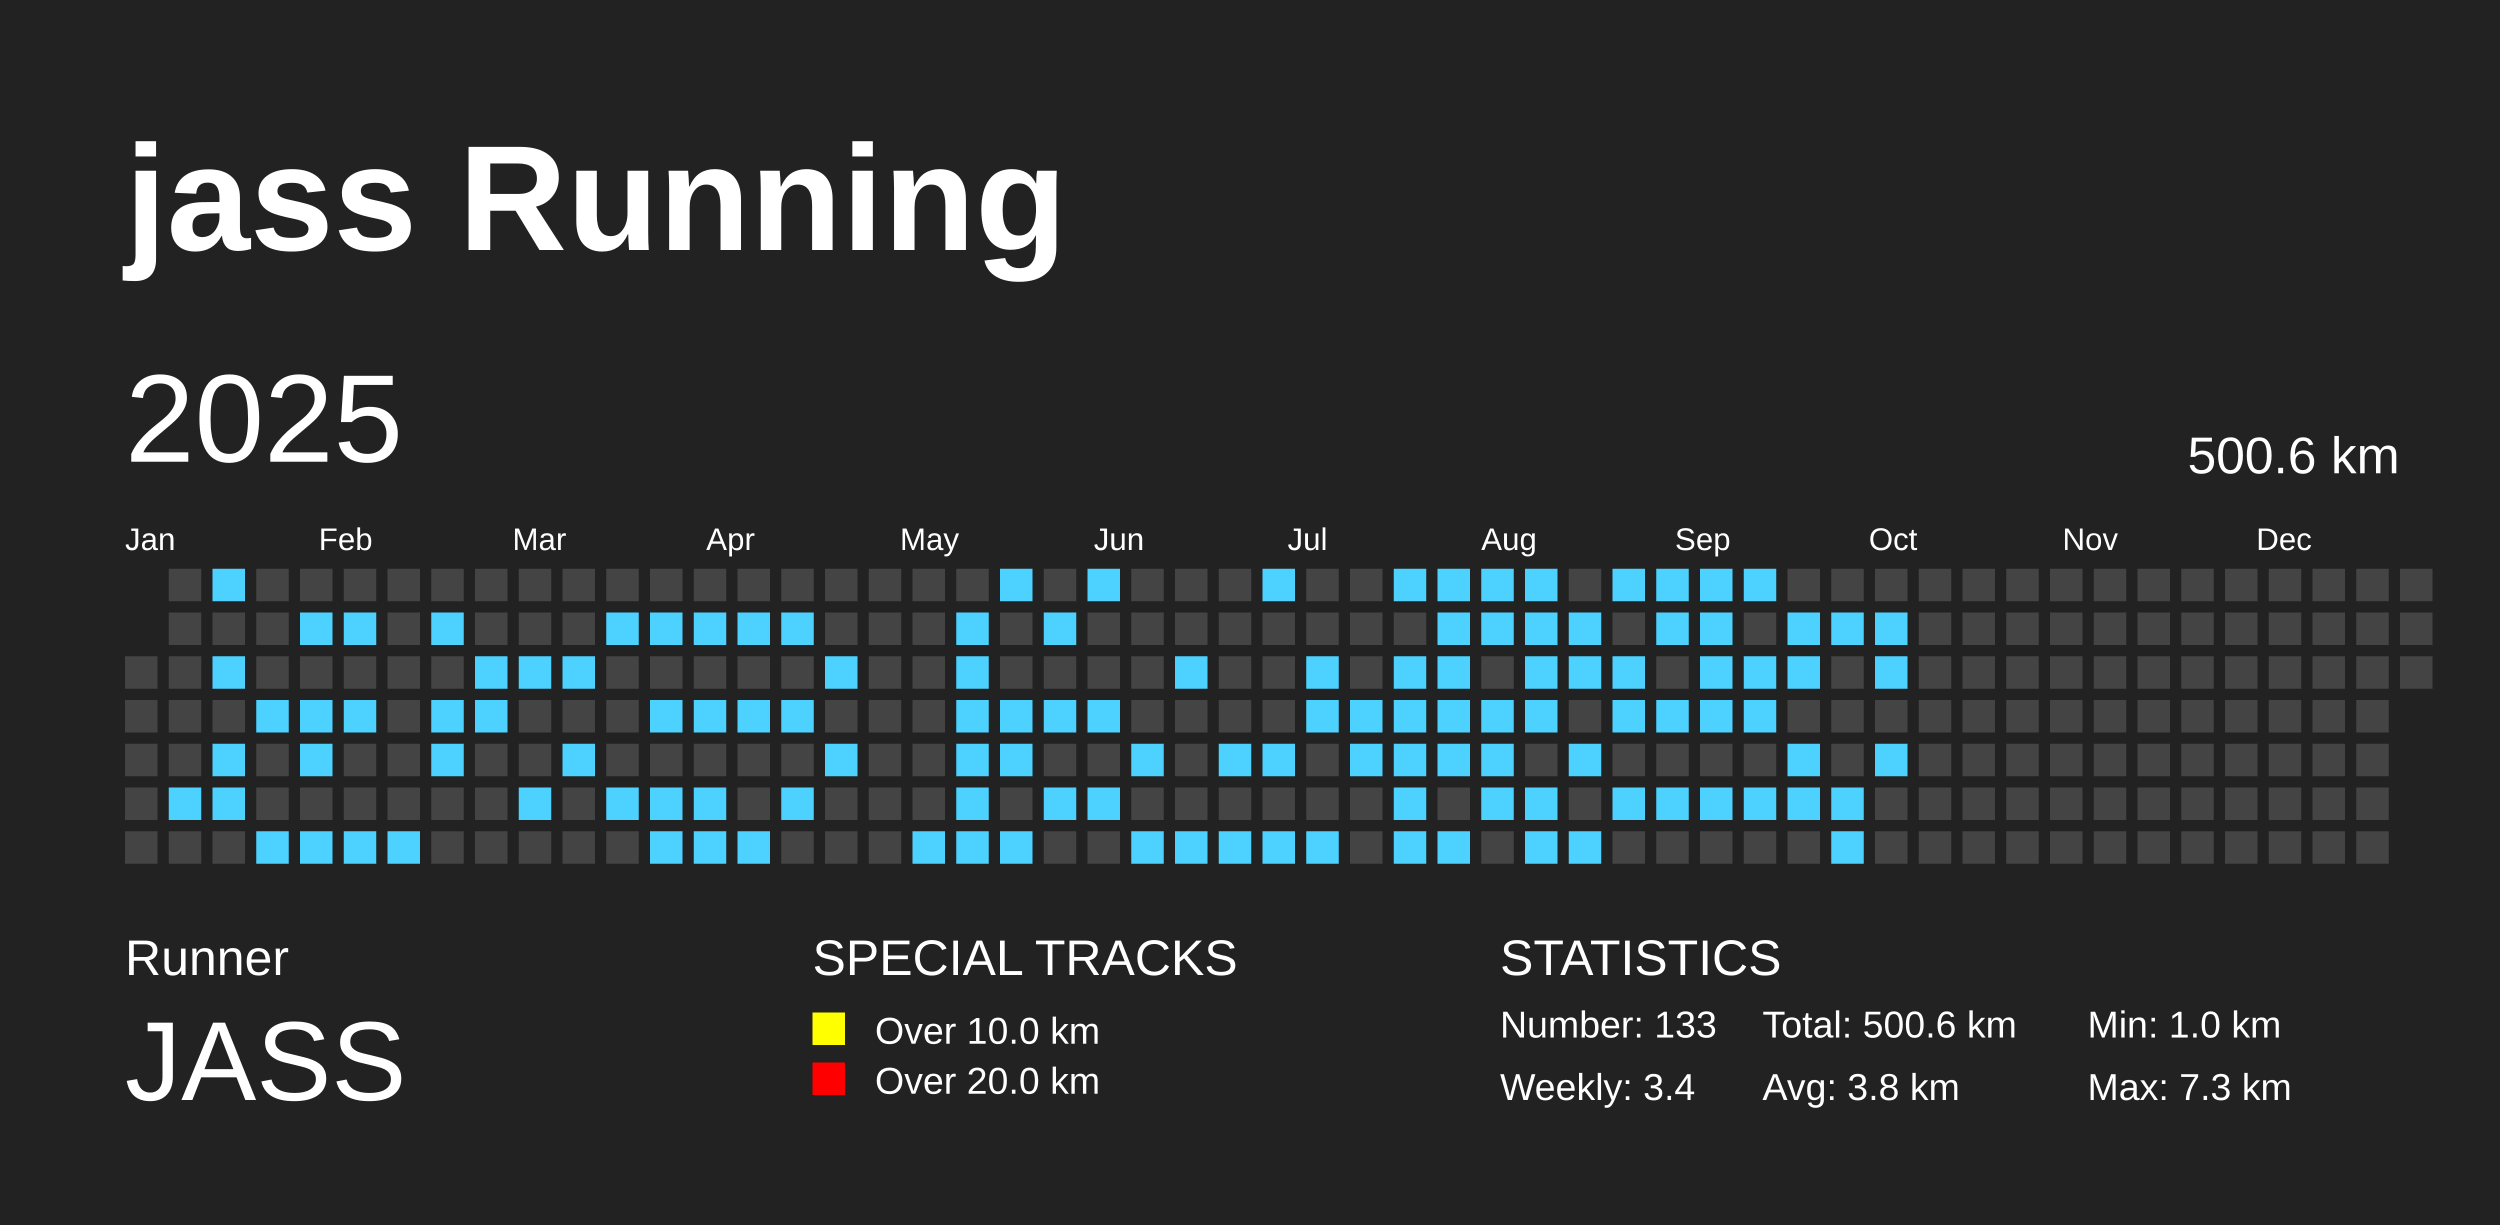
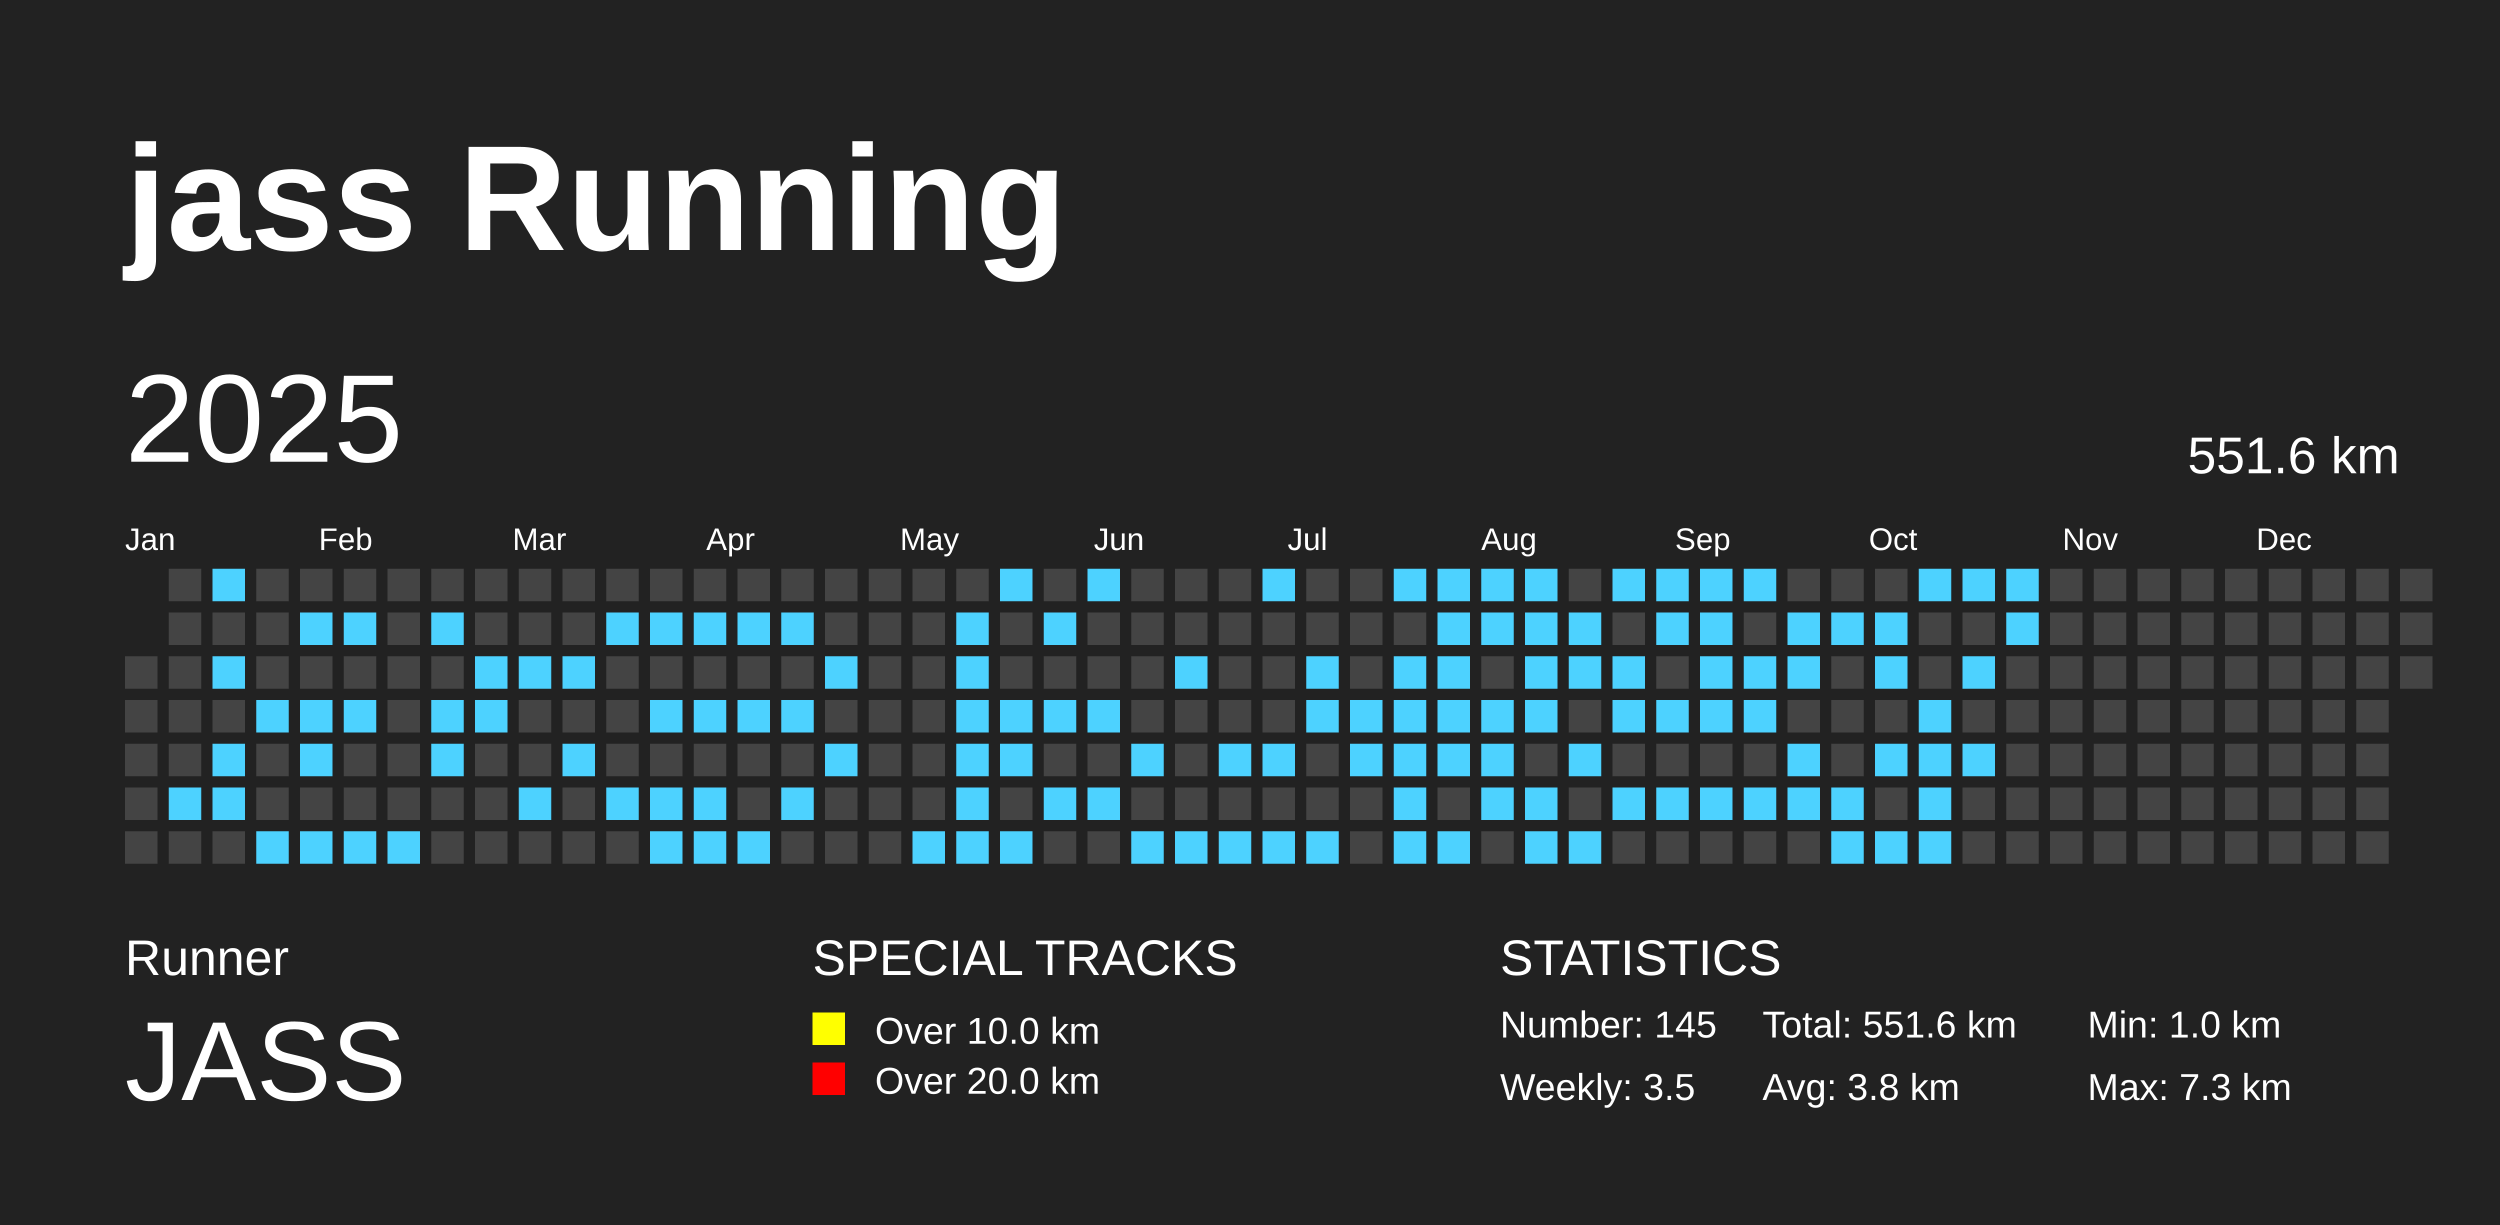
<svg xmlns="http://www.w3.org/2000/svg" baseProfile="full" height="98mm" version="1.1" viewBox="0,0,200,98" width="200mm">
  <defs />
  <rect fill="#222222" height="98" width="200" x="0" y="0" />
  <text fill="#FFFFFF" style="font-size:12px; font-family:Arial; font-weight:bold;" x="10" y="20">jass Running</text>
  <text fill="#FFFFFF" style="font-size:4px; font-family:Arial" x="10" y="78">Runner</text>
  <text fill="#FFFFFF" style="font-size:9px; font-family:Arial" x="10" y="88">JASS</text>
  <text fill="#FFFFFF" style="font-size:4px; font-family:Arial" x="65" y="78">SPECIAL TRACKS</text>
  <rect fill="yellow" height="2.6" width="2.6" x="65" y="81" />
  <text fill="#FFFFFF" style="font-size:3px; font-family:Arial" x="70" y="83.5">Over 10.0 km</text>
  <rect fill="red" height="2.6" width="2.6" x="65" y="85" />
  <text fill="#FFFFFF" style="font-size:3px; font-family:Arial" x="70" y="87.5">Over 20.0 km</text>
  <text fill="#FFFFFF" style="font-size:4px; font-family:Arial" x="120" y="78">STATISTICS</text>
-   <text fill="#FFFFFF" style="font-size:3px; font-family:Arial" x="120" y="83">Number: 133</text>
-   <text fill="#FFFFFF" style="font-size:3px; font-family:Arial" x="120" y="88">Weekly: 3.4</text>
-   <text fill="#FFFFFF" style="font-size:3px; font-family:Arial" x="141" y="83">Total: 500.6 km</text>
+   <text fill="#FFFFFF" style="font-size:3px; font-family:Arial" x="120" y="83">Number: 145</text>
+   <text fill="#FFFFFF" style="font-size:3px; font-family:Arial" x="120" y="88">Weekly: 3.5</text>
+   <text fill="#FFFFFF" style="font-size:3px; font-family:Arial" x="141" y="83">Total: 551.6 km</text>
  <text fill="#FFFFFF" style="font-size:3px; font-family:Arial" x="141" y="88">Avg: 3.8 km</text>
  <text fill="#FFFFFF" style="font-size:3px; font-family:Arial" x="167" y="83">Min: 1.0 km</text>
  <text fill="#FFFFFF" style="font-size:3px; font-family:Arial" x="167" y="88">Max: 7.3 km</text>
  <text dominant-baseline="hanging" fill="#FFFFFF" style="font-size:10.0px; font-family:Arial;" x="10" y="30">2025</text>
-   <text dominant-baseline="hanging" fill="#FFFFFF" style="font-size:4.125px; font-family:Arial;" x="175" y="35">500.6 km</text>
+   <text dominant-baseline="hanging" fill="#FFFFFF" style="font-size:4.125px; font-family:Arial;" x="175" y="35">551.6 km</text>
  <text fill="#FFFFFF" style="font-size:2.5px; font-family:Arial" x="10.0" y="44">Jan</text>
  <text fill="#FFFFFF" style="font-size:2.5px; font-family:Arial" x="25.5" y="44">Feb</text>
  <text fill="#FFFFFF" style="font-size:2.5px; font-family:Arial" x="41.0" y="44">Mar</text>
  <text fill="#FFFFFF" style="font-size:2.5px; font-family:Arial" x="56.5" y="44">Apr</text>
  <text fill="#FFFFFF" style="font-size:2.5px; font-family:Arial" x="72.0" y="44">May</text>
  <text fill="#FFFFFF" style="font-size:2.5px; font-family:Arial" x="87.5" y="44">Jun</text>
  <text fill="#FFFFFF" style="font-size:2.5px; font-family:Arial" x="103.0" y="44">Jul</text>
  <text fill="#FFFFFF" style="font-size:2.5px; font-family:Arial" x="118.5" y="44">Aug</text>
  <text fill="#FFFFFF" style="font-size:2.5px; font-family:Arial" x="134.0" y="44">Sep</text>
  <text fill="#FFFFFF" style="font-size:2.5px; font-family:Arial" x="149.5" y="44">Oct</text>
  <text fill="#FFFFFF" style="font-size:2.5px; font-family:Arial" x="165.0" y="44">Nov</text>
  <text fill="#FFFFFF" style="font-size:2.5px; font-family:Arial" x="180.5" y="44">Dec</text>
  <rect fill="#444444" height="2.6" width="2.6" x="10.0" y="52.5" />
  <rect fill="#444444" height="2.6" width="2.6" x="10.0" y="56.0" />
  <rect fill="#444444" height="2.6" width="2.6" x="10.0" y="59.5" />
  <rect fill="#444444" height="2.6" width="2.6" x="10.0" y="63.0" />
  <rect fill="#444444" height="2.6" width="2.6" x="10.0" y="66.5" />
  <rect fill="#444444" height="2.6" width="2.6" x="13.5" y="45.5" />
  <rect fill="#444444" height="2.6" width="2.6" x="13.5" y="49.0" />
  <rect fill="#444444" height="2.6" width="2.6" x="13.5" y="52.5" />
  <rect fill="#444444" height="2.6" width="2.6" x="13.5" y="56.0" />
  <rect fill="#444444" height="2.6" width="2.6" x="13.5" y="59.5" />
  <rect fill="#4DD2FF" height="2.6" width="2.6" x="13.5" y="63.0" />
  <rect fill="#444444" height="2.6" width="2.6" x="13.5" y="66.5" />
  <rect fill="#4DD2FF" height="2.6" width="2.6" x="17.0" y="45.5" />
  <rect fill="#444444" height="2.6" width="2.6" x="17.0" y="49.0" />
  <rect fill="#4DD2FF" height="2.6" width="2.6" x="17.0" y="52.5" />
  <rect fill="#444444" height="2.6" width="2.6" x="17.0" y="56.0" />
  <rect fill="#4DD2FF" height="2.6" width="2.6" x="17.0" y="59.5" />
  <rect fill="#4DD2FF" height="2.6" width="2.6" x="17.0" y="63.0" />
  <rect fill="#444444" height="2.6" width="2.6" x="17.0" y="66.5" />
  <rect fill="#444444" height="2.6" width="2.6" x="20.5" y="45.5" />
  <rect fill="#444444" height="2.6" width="2.6" x="20.5" y="49.0" />
  <rect fill="#444444" height="2.6" width="2.6" x="20.5" y="52.5" />
  <rect fill="#4DD2FF" height="2.6" width="2.6" x="20.5" y="56.0" />
  <rect fill="#444444" height="2.6" width="2.6" x="20.5" y="59.5" />
  <rect fill="#444444" height="2.6" width="2.6" x="20.5" y="63.0" />
  <rect fill="#4DD2FF" height="2.6" width="2.6" x="20.5" y="66.5" />
  <rect fill="#444444" height="2.6" width="2.6" x="24.0" y="45.5" />
  <rect fill="#4DD2FF" height="2.6" width="2.6" x="24.0" y="49.0" />
  <rect fill="#444444" height="2.6" width="2.6" x="24.0" y="52.5" />
  <rect fill="#4DD2FF" height="2.6" width="2.6" x="24.0" y="56.0" />
  <rect fill="#4DD2FF" height="2.6" width="2.6" x="24.0" y="59.5" />
  <rect fill="#444444" height="2.6" width="2.6" x="24.0" y="63.0" />
  <rect fill="#4DD2FF" height="2.6" width="2.6" x="24.0" y="66.5" />
  <rect fill="#444444" height="2.6" width="2.6" x="27.5" y="45.5" />
  <rect fill="#4DD2FF" height="2.6" width="2.6" x="27.5" y="49.0" />
  <rect fill="#444444" height="2.6" width="2.6" x="27.5" y="52.5" />
  <rect fill="#4DD2FF" height="2.6" width="2.6" x="27.5" y="56.0" />
  <rect fill="#444444" height="2.6" width="2.6" x="27.5" y="59.5" />
  <rect fill="#444444" height="2.6" width="2.6" x="27.5" y="63.0" />
  <rect fill="#4DD2FF" height="2.6" width="2.6" x="27.5" y="66.5" />
  <rect fill="#444444" height="2.6" width="2.6" x="31.0" y="45.5" />
  <rect fill="#444444" height="2.6" width="2.6" x="31.0" y="49.0" />
  <rect fill="#444444" height="2.6" width="2.6" x="31.0" y="52.5" />
  <rect fill="#444444" height="2.6" width="2.6" x="31.0" y="56.0" />
  <rect fill="#444444" height="2.6" width="2.6" x="31.0" y="59.5" />
  <rect fill="#444444" height="2.6" width="2.6" x="31.0" y="63.0" />
  <rect fill="#4DD2FF" height="2.6" width="2.6" x="31.0" y="66.5" />
  <rect fill="#444444" height="2.6" width="2.6" x="34.5" y="45.5" />
  <rect fill="#4DD2FF" height="2.6" width="2.6" x="34.5" y="49.0" />
  <rect fill="#444444" height="2.6" width="2.6" x="34.5" y="52.5" />
  <rect fill="#4DD2FF" height="2.6" width="2.6" x="34.5" y="56.0" />
  <rect fill="#4DD2FF" height="2.6" width="2.6" x="34.5" y="59.5" />
  <rect fill="#444444" height="2.6" width="2.6" x="34.5" y="63.0" />
  <rect fill="#444444" height="2.6" width="2.6" x="34.5" y="66.5" />
  <rect fill="#444444" height="2.6" width="2.6" x="38.0" y="45.5" />
  <rect fill="#444444" height="2.6" width="2.6" x="38.0" y="49.0" />
  <rect fill="#4DD2FF" height="2.6" width="2.6" x="38.0" y="52.5" />
  <rect fill="#4DD2FF" height="2.6" width="2.6" x="38.0" y="56.0" />
  <rect fill="#444444" height="2.6" width="2.6" x="38.0" y="59.5" />
  <rect fill="#444444" height="2.6" width="2.6" x="38.0" y="63.0" />
  <rect fill="#444444" height="2.6" width="2.6" x="38.0" y="66.5" />
  <rect fill="#444444" height="2.6" width="2.6" x="41.5" y="45.5" />
  <rect fill="#444444" height="2.6" width="2.6" x="41.5" y="49.0" />
  <rect fill="#4DD2FF" height="2.6" width="2.6" x="41.5" y="52.5" />
  <rect fill="#444444" height="2.6" width="2.6" x="41.5" y="56.0" />
  <rect fill="#444444" height="2.6" width="2.6" x="41.5" y="59.5" />
  <rect fill="#4DD2FF" height="2.6" width="2.6" x="41.5" y="63.0" />
  <rect fill="#444444" height="2.6" width="2.6" x="41.5" y="66.5" />
  <rect fill="#444444" height="2.6" width="2.6" x="45.0" y="45.5" />
  <rect fill="#444444" height="2.6" width="2.6" x="45.0" y="49.0" />
  <rect fill="#4DD2FF" height="2.6" width="2.6" x="45.0" y="52.5" />
  <rect fill="#444444" height="2.6" width="2.6" x="45.0" y="56.0" />
  <rect fill="#4DD2FF" height="2.6" width="2.6" x="45.0" y="59.5" />
  <rect fill="#444444" height="2.6" width="2.6" x="45.0" y="63.0" />
  <rect fill="#444444" height="2.6" width="2.6" x="45.0" y="66.5" />
  <rect fill="#444444" height="2.6" width="2.6" x="48.5" y="45.5" />
  <rect fill="#4DD2FF" height="2.6" width="2.6" x="48.5" y="49.0" />
  <rect fill="#444444" height="2.6" width="2.6" x="48.5" y="52.5" />
  <rect fill="#444444" height="2.6" width="2.6" x="48.5" y="56.0" />
  <rect fill="#444444" height="2.6" width="2.6" x="48.5" y="59.5" />
  <rect fill="#4DD2FF" height="2.6" width="2.6" x="48.5" y="63.0" />
  <rect fill="#444444" height="2.6" width="2.6" x="48.5" y="66.5" />
  <rect fill="#444444" height="2.6" width="2.6" x="52.0" y="45.5" />
  <rect fill="#4DD2FF" height="2.6" width="2.6" x="52.0" y="49.0" />
  <rect fill="#444444" height="2.6" width="2.6" x="52.0" y="52.5" />
  <rect fill="#4DD2FF" height="2.6" width="2.6" x="52.0" y="56.0" />
  <rect fill="#444444" height="2.6" width="2.6" x="52.0" y="59.5" />
  <rect fill="#4DD2FF" height="2.6" width="2.6" x="52.0" y="63.0" />
  <rect fill="#4DD2FF" height="2.6" width="2.6" x="52.0" y="66.5" />
  <rect fill="#444444" height="2.6" width="2.6" x="55.5" y="45.5" />
  <rect fill="#4DD2FF" height="2.6" width="2.6" x="55.5" y="49.0" />
  <rect fill="#444444" height="2.6" width="2.6" x="55.5" y="52.5" />
  <rect fill="#4DD2FF" height="2.6" width="2.6" x="55.5" y="56.0" />
  <rect fill="#444444" height="2.6" width="2.6" x="55.5" y="59.5" />
  <rect fill="#4DD2FF" height="2.6" width="2.6" x="55.5" y="63.0" />
  <rect fill="#4DD2FF" height="2.6" width="2.6" x="55.5" y="66.5" />
  <rect fill="#444444" height="2.6" width="2.6" x="59.0" y="45.5" />
  <rect fill="#4DD2FF" height="2.6" width="2.6" x="59.0" y="49.0" />
  <rect fill="#444444" height="2.6" width="2.6" x="59.0" y="52.5" />
  <rect fill="#4DD2FF" height="2.6" width="2.6" x="59.0" y="56.0" />
  <rect fill="#444444" height="2.6" width="2.6" x="59.0" y="59.5" />
  <rect fill="#444444" height="2.6" width="2.6" x="59.0" y="63.0" />
  <rect fill="#4DD2FF" height="2.6" width="2.6" x="59.0" y="66.5" />
  <rect fill="#444444" height="2.6" width="2.6" x="62.5" y="45.5" />
  <rect fill="#4DD2FF" height="2.6" width="2.6" x="62.5" y="49.0" />
  <rect fill="#444444" height="2.6" width="2.6" x="62.5" y="52.5" />
  <rect fill="#4DD2FF" height="2.6" width="2.6" x="62.5" y="56.0" />
  <rect fill="#444444" height="2.6" width="2.6" x="62.5" y="59.5" />
  <rect fill="#4DD2FF" height="2.6" width="2.6" x="62.5" y="63.0" />
  <rect fill="#444444" height="2.6" width="2.6" x="62.5" y="66.5" />
  <rect fill="#444444" height="2.6" width="2.6" x="66.0" y="45.5" />
  <rect fill="#444444" height="2.6" width="2.6" x="66.0" y="49.0" />
  <rect fill="#4DD2FF" height="2.6" width="2.6" x="66.0" y="52.5" />
  <rect fill="#444444" height="2.6" width="2.6" x="66.0" y="56.0" />
  <rect fill="#4DD2FF" height="2.6" width="2.6" x="66.0" y="59.5" />
  <rect fill="#444444" height="2.6" width="2.6" x="66.0" y="63.0" />
  <rect fill="#444444" height="2.6" width="2.6" x="66.0" y="66.5" />
  <rect fill="#444444" height="2.6" width="2.6" x="69.5" y="45.5" />
  <rect fill="#444444" height="2.6" width="2.6" x="69.5" y="49.0" />
  <rect fill="#444444" height="2.6" width="2.6" x="69.5" y="52.5" />
  <rect fill="#444444" height="2.6" width="2.6" x="69.5" y="56.0" />
  <rect fill="#444444" height="2.6" width="2.6" x="69.5" y="59.5" />
  <rect fill="#444444" height="2.6" width="2.6" x="69.5" y="63.0" />
  <rect fill="#444444" height="2.6" width="2.6" x="69.5" y="66.5" />
  <rect fill="#444444" height="2.6" width="2.6" x="73.0" y="45.5" />
  <rect fill="#444444" height="2.6" width="2.6" x="73.0" y="49.0" />
  <rect fill="#444444" height="2.6" width="2.6" x="73.0" y="52.5" />
  <rect fill="#444444" height="2.6" width="2.6" x="73.0" y="56.0" />
  <rect fill="#444444" height="2.6" width="2.6" x="73.0" y="59.5" />
  <rect fill="#444444" height="2.6" width="2.6" x="73.0" y="63.0" />
  <rect fill="#4DD2FF" height="2.6" width="2.6" x="73.0" y="66.5" />
  <rect fill="#444444" height="2.6" width="2.6" x="76.5" y="45.5" />
  <rect fill="#4DD2FF" height="2.6" width="2.6" x="76.5" y="49.0" />
  <rect fill="#4DD2FF" height="2.6" width="2.6" x="76.5" y="52.5" />
  <rect fill="#4DD2FF" height="2.6" width="2.6" x="76.5" y="56.0" />
  <rect fill="#4DD2FF" height="2.6" width="2.6" x="76.5" y="59.5" />
  <rect fill="#4DD2FF" height="2.6" width="2.6" x="76.5" y="63.0" />
  <rect fill="#4DD2FF" height="2.6" width="2.6" x="76.5" y="66.5" />
  <rect fill="#4DD2FF" height="2.6" width="2.6" x="80.0" y="45.5" />
  <rect fill="#444444" height="2.6" width="2.6" x="80.0" y="49.0" />
  <rect fill="#444444" height="2.6" width="2.6" x="80.0" y="52.5" />
  <rect fill="#4DD2FF" height="2.6" width="2.6" x="80.0" y="56.0" />
  <rect fill="#4DD2FF" height="2.6" width="2.6" x="80.0" y="59.5" />
  <rect fill="#444444" height="2.6" width="2.6" x="80.0" y="63.0" />
  <rect fill="#4DD2FF" height="2.6" width="2.6" x="80.0" y="66.5" />
  <rect fill="#444444" height="2.6" width="2.6" x="83.5" y="45.5" />
  <rect fill="#4DD2FF" height="2.6" width="2.6" x="83.5" y="49.0" />
  <rect fill="#444444" height="2.6" width="2.6" x="83.5" y="52.5" />
  <rect fill="#4DD2FF" height="2.6" width="2.6" x="83.5" y="56.0" />
  <rect fill="#444444" height="2.6" width="2.6" x="83.5" y="59.5" />
  <rect fill="#4DD2FF" height="2.6" width="2.6" x="83.5" y="63.0" />
  <rect fill="#444444" height="2.6" width="2.6" x="83.5" y="66.5" />
  <rect fill="#4DD2FF" height="2.6" width="2.6" x="87.0" y="45.5" />
  <rect fill="#444444" height="2.6" width="2.6" x="87.0" y="49.0" />
  <rect fill="#444444" height="2.6" width="2.6" x="87.0" y="52.5" />
  <rect fill="#4DD2FF" height="2.6" width="2.6" x="87.0" y="56.0" />
  <rect fill="#444444" height="2.6" width="2.6" x="87.0" y="59.5" />
  <rect fill="#4DD2FF" height="2.6" width="2.6" x="87.0" y="63.0" />
  <rect fill="#444444" height="2.6" width="2.6" x="87.0" y="66.5" />
  <rect fill="#444444" height="2.6" width="2.6" x="90.5" y="45.5" />
  <rect fill="#444444" height="2.6" width="2.6" x="90.5" y="49.0" />
  <rect fill="#444444" height="2.6" width="2.6" x="90.5" y="52.5" />
  <rect fill="#444444" height="2.6" width="2.6" x="90.5" y="56.0" />
  <rect fill="#4DD2FF" height="2.6" width="2.6" x="90.5" y="59.5" />
  <rect fill="#444444" height="2.6" width="2.6" x="90.5" y="63.0" />
  <rect fill="#4DD2FF" height="2.6" width="2.6" x="90.5" y="66.5" />
  <rect fill="#444444" height="2.6" width="2.6" x="94.0" y="45.5" />
  <rect fill="#444444" height="2.6" width="2.6" x="94.0" y="49.0" />
  <rect fill="#4DD2FF" height="2.6" width="2.6" x="94.0" y="52.5" />
  <rect fill="#444444" height="2.6" width="2.6" x="94.0" y="56.0" />
  <rect fill="#444444" height="2.6" width="2.6" x="94.0" y="59.5" />
  <rect fill="#444444" height="2.6" width="2.6" x="94.0" y="63.0" />
  <rect fill="#4DD2FF" height="2.6" width="2.6" x="94.0" y="66.5" />
  <rect fill="#444444" height="2.6" width="2.6" x="97.5" y="45.5" />
  <rect fill="#444444" height="2.6" width="2.6" x="97.5" y="49.0" />
  <rect fill="#444444" height="2.6" width="2.6" x="97.5" y="52.5" />
  <rect fill="#444444" height="2.6" width="2.6" x="97.5" y="56.0" />
  <rect fill="#4DD2FF" height="2.6" width="2.6" x="97.5" y="59.5" />
  <rect fill="#444444" height="2.6" width="2.6" x="97.5" y="63.0" />
  <rect fill="#4DD2FF" height="2.6" width="2.6" x="97.5" y="66.5" />
  <rect fill="#4DD2FF" height="2.6" width="2.6" x="101.0" y="45.5" />
  <rect fill="#444444" height="2.6" width="2.6" x="101.0" y="49.0" />
  <rect fill="#444444" height="2.6" width="2.6" x="101.0" y="52.5" />
  <rect fill="#444444" height="2.6" width="2.6" x="101.0" y="56.0" />
  <rect fill="#4DD2FF" height="2.6" width="2.6" x="101.0" y="59.5" />
  <rect fill="#444444" height="2.6" width="2.6" x="101.0" y="63.0" />
  <rect fill="#4DD2FF" height="2.6" width="2.6" x="101.0" y="66.5" />
  <rect fill="#444444" height="2.6" width="2.6" x="104.5" y="45.5" />
  <rect fill="#444444" height="2.6" width="2.6" x="104.5" y="49.0" />
  <rect fill="#4DD2FF" height="2.6" width="2.6" x="104.5" y="52.5" />
  <rect fill="#4DD2FF" height="2.6" width="2.6" x="104.5" y="56.0" />
  <rect fill="#444444" height="2.6" width="2.6" x="104.5" y="59.5" />
  <rect fill="#444444" height="2.6" width="2.6" x="104.5" y="63.0" />
  <rect fill="#4DD2FF" height="2.6" width="2.6" x="104.5" y="66.5" />
  <rect fill="#444444" height="2.6" width="2.6" x="108.0" y="45.5" />
  <rect fill="#444444" height="2.6" width="2.6" x="108.0" y="49.0" />
  <rect fill="#444444" height="2.6" width="2.6" x="108.0" y="52.5" />
  <rect fill="#4DD2FF" height="2.6" width="2.6" x="108.0" y="56.0" />
  <rect fill="#4DD2FF" height="2.6" width="2.6" x="108.0" y="59.5" />
  <rect fill="#444444" height="2.6" width="2.6" x="108.0" y="63.0" />
  <rect fill="#444444" height="2.6" width="2.6" x="108.0" y="66.5" />
  <rect fill="#4DD2FF" height="2.6" width="2.6" x="111.5" y="45.5" />
  <rect fill="#444444" height="2.6" width="2.6" x="111.5" y="49.0" />
  <rect fill="#4DD2FF" height="2.6" width="2.6" x="111.5" y="52.5" />
  <rect fill="#4DD2FF" height="2.6" width="2.6" x="111.5" y="56.0" />
  <rect fill="#4DD2FF" height="2.6" width="2.6" x="111.5" y="59.5" />
  <rect fill="#4DD2FF" height="2.6" width="2.6" x="111.5" y="63.0" />
  <rect fill="#4DD2FF" height="2.6" width="2.6" x="111.5" y="66.5" />
  <rect fill="#4DD2FF" height="2.6" width="2.6" x="115.0" y="45.5" />
  <rect fill="#4DD2FF" height="2.6" width="2.6" x="115.0" y="49.0" />
  <rect fill="#4DD2FF" height="2.6" width="2.6" x="115.0" y="52.5" />
  <rect fill="#4DD2FF" height="2.6" width="2.6" x="115.0" y="56.0" />
  <rect fill="#4DD2FF" height="2.6" width="2.6" x="115.0" y="59.5" />
  <rect fill="#444444" height="2.6" width="2.6" x="115.0" y="63.0" />
  <rect fill="#4DD2FF" height="2.6" width="2.6" x="115.0" y="66.5" />
  <rect fill="#4DD2FF" height="2.6" width="2.6" x="118.5" y="45.5" />
  <rect fill="#4DD2FF" height="2.6" width="2.6" x="118.5" y="49.0" />
  <rect fill="#444444" height="2.6" width="2.6" x="118.5" y="52.5" />
  <rect fill="#4DD2FF" height="2.6" width="2.6" x="118.5" y="56.0" />
  <rect fill="#4DD2FF" height="2.6" width="2.6" x="118.5" y="59.5" />
  <rect fill="#4DD2FF" height="2.6" width="2.6" x="118.5" y="63.0" />
  <rect fill="#444444" height="2.6" width="2.6" x="118.5" y="66.5" />
  <rect fill="#4DD2FF" height="2.6" width="2.6" x="122.0" y="45.5" />
  <rect fill="#4DD2FF" height="2.6" width="2.6" x="122.0" y="49.0" />
  <rect fill="#4DD2FF" height="2.6" width="2.6" x="122.0" y="52.5" />
  <rect fill="#4DD2FF" height="2.6" width="2.6" x="122.0" y="56.0" />
  <rect fill="#444444" height="2.6" width="2.6" x="122.0" y="59.5" />
  <rect fill="#4DD2FF" height="2.6" width="2.6" x="122.0" y="63.0" />
  <rect fill="#4DD2FF" height="2.6" width="2.6" x="122.0" y="66.5" />
  <rect fill="#444444" height="2.6" width="2.6" x="125.5" y="45.5" />
  <rect fill="#4DD2FF" height="2.6" width="2.6" x="125.5" y="49.0" />
  <rect fill="#4DD2FF" height="2.6" width="2.6" x="125.5" y="52.5" />
  <rect fill="#444444" height="2.6" width="2.6" x="125.5" y="56.0" />
  <rect fill="#4DD2FF" height="2.6" width="2.6" x="125.5" y="59.5" />
  <rect fill="#444444" height="2.6" width="2.6" x="125.5" y="63.0" />
  <rect fill="#4DD2FF" height="2.6" width="2.6" x="125.5" y="66.5" />
  <rect fill="#4DD2FF" height="2.6" width="2.6" x="129.0" y="45.5" />
  <rect fill="#444444" height="2.6" width="2.6" x="129.0" y="49.0" />
  <rect fill="#4DD2FF" height="2.6" width="2.6" x="129.0" y="52.5" />
  <rect fill="#4DD2FF" height="2.6" width="2.6" x="129.0" y="56.0" />
  <rect fill="#444444" height="2.6" width="2.6" x="129.0" y="59.5" />
  <rect fill="#4DD2FF" height="2.6" width="2.6" x="129.0" y="63.0" />
  <rect fill="#444444" height="2.6" width="2.6" x="129.0" y="66.5" />
  <rect fill="#4DD2FF" height="2.6" width="2.6" x="132.5" y="45.5" />
  <rect fill="#4DD2FF" height="2.6" width="2.6" x="132.5" y="49.0" />
  <rect fill="#444444" height="2.6" width="2.6" x="132.5" y="52.5" />
  <rect fill="#4DD2FF" height="2.6" width="2.6" x="132.5" y="56.0" />
  <rect fill="#444444" height="2.6" width="2.6" x="132.5" y="59.5" />
  <rect fill="#4DD2FF" height="2.6" width="2.6" x="132.5" y="63.0" />
  <rect fill="#444444" height="2.6" width="2.6" x="132.5" y="66.5" />
  <rect fill="#4DD2FF" height="2.6" width="2.6" x="136.0" y="45.5" />
  <rect fill="#4DD2FF" height="2.6" width="2.6" x="136.0" y="49.0" />
  <rect fill="#4DD2FF" height="2.6" width="2.6" x="136.0" y="52.5" />
  <rect fill="#4DD2FF" height="2.6" width="2.6" x="136.0" y="56.0" />
  <rect fill="#444444" height="2.6" width="2.6" x="136.0" y="59.5" />
  <rect fill="#4DD2FF" height="2.6" width="2.6" x="136.0" y="63.0" />
  <rect fill="#444444" height="2.6" width="2.6" x="136.0" y="66.5" />
  <rect fill="#4DD2FF" height="2.6" width="2.6" x="139.5" y="45.5" />
  <rect fill="#444444" height="2.6" width="2.6" x="139.5" y="49.0" />
  <rect fill="#4DD2FF" height="2.6" width="2.6" x="139.5" y="52.5" />
  <rect fill="#4DD2FF" height="2.6" width="2.6" x="139.5" y="56.0" />
  <rect fill="#444444" height="2.6" width="2.6" x="139.5" y="59.5" />
  <rect fill="#4DD2FF" height="2.6" width="2.6" x="139.5" y="63.0" />
  <rect fill="#444444" height="2.6" width="2.6" x="139.5" y="66.5" />
  <rect fill="#444444" height="2.6" width="2.6" x="143.0" y="45.5" />
  <rect fill="#4DD2FF" height="2.6" width="2.6" x="143.0" y="49.0" />
  <rect fill="#4DD2FF" height="2.6" width="2.6" x="143.0" y="52.5" />
  <rect fill="#444444" height="2.6" width="2.6" x="143.0" y="56.0" />
  <rect fill="#4DD2FF" height="2.6" width="2.6" x="143.0" y="59.5" />
  <rect fill="#4DD2FF" height="2.6" width="2.6" x="143.0" y="63.0" />
  <rect fill="#444444" height="2.6" width="2.6" x="143.0" y="66.5" />
  <rect fill="#444444" height="2.6" width="2.6" x="146.5" y="45.5" />
  <rect fill="#4DD2FF" height="2.6" width="2.6" x="146.5" y="49.0" />
  <rect fill="#444444" height="2.6" width="2.6" x="146.5" y="52.5" />
  <rect fill="#444444" height="2.6" width="2.6" x="146.5" y="56.0" />
  <rect fill="#444444" height="2.6" width="2.6" x="146.5" y="59.5" />
  <rect fill="#4DD2FF" height="2.6" width="2.6" x="146.5" y="63.0" />
  <rect fill="#4DD2FF" height="2.6" width="2.6" x="146.5" y="66.5" />
  <rect fill="#444444" height="2.6" width="2.6" x="150.0" y="45.5" />
  <rect fill="#4DD2FF" height="2.6" width="2.6" x="150.0" y="49.0" />
  <rect fill="#4DD2FF" height="2.6" width="2.6" x="150.0" y="52.5" />
  <rect fill="#444444" height="2.6" width="2.6" x="150.0" y="56.0" />
  <rect fill="#4DD2FF" height="2.6" width="2.6" x="150.0" y="59.5" />
  <rect fill="#444444" height="2.6" width="2.6" x="150.0" y="63.0" />
-   <rect fill="#444444" height="2.6" width="2.6" x="150.0" y="66.5" />
-   <rect fill="#444444" height="2.6" width="2.6" x="153.5" y="45.5" />
+   <rect fill="#4DD2FF" height="2.6" width="2.6" x="150.0" y="66.5" />
+   <rect fill="#4DD2FF" height="2.6" width="2.6" x="153.5" y="45.5" />
  <rect fill="#444444" height="2.6" width="2.6" x="153.5" y="49.0" />
  <rect fill="#444444" height="2.6" width="2.6" x="153.5" y="52.5" />
-   <rect fill="#444444" height="2.6" width="2.6" x="153.5" y="56.0" />
-   <rect fill="#444444" height="2.6" width="2.6" x="153.5" y="59.5" />
-   <rect fill="#444444" height="2.6" width="2.6" x="153.5" y="63.0" />
-   <rect fill="#444444" height="2.6" width="2.6" x="153.5" y="66.5" />
-   <rect fill="#444444" height="2.6" width="2.6" x="157.0" y="45.5" />
+   <rect fill="#4DD2FF" height="2.6" width="2.6" x="153.5" y="56.0" />
+   <rect fill="#4DD2FF" height="2.6" width="2.6" x="153.5" y="59.5" />
+   <rect fill="#4DD2FF" height="2.6" width="2.6" x="153.5" y="63.0" />
+   <rect fill="#4DD2FF" height="2.6" width="2.6" x="153.5" y="66.5" />
+   <rect fill="#4DD2FF" height="2.6" width="2.6" x="157.0" y="45.5" />
  <rect fill="#444444" height="2.6" width="2.6" x="157.0" y="49.0" />
-   <rect fill="#444444" height="2.6" width="2.6" x="157.0" y="52.5" />
+   <rect fill="#4DD2FF" height="2.6" width="2.6" x="157.0" y="52.5" />
  <rect fill="#444444" height="2.6" width="2.6" x="157.0" y="56.0" />
-   <rect fill="#444444" height="2.6" width="2.6" x="157.0" y="59.5" />
+   <rect fill="#4DD2FF" height="2.6" width="2.6" x="157.0" y="59.5" />
  <rect fill="#444444" height="2.6" width="2.6" x="157.0" y="63.0" />
  <rect fill="#444444" height="2.6" width="2.6" x="157.0" y="66.5" />
-   <rect fill="#444444" height="2.6" width="2.6" x="160.5" y="45.5" />
-   <rect fill="#444444" height="2.6" width="2.6" x="160.5" y="49.0" />
+   <rect fill="#4DD2FF" height="2.6" width="2.6" x="160.5" y="45.5" />
+   <rect fill="#4DD2FF" height="2.6" width="2.6" x="160.5" y="49.0" />
  <rect fill="#444444" height="2.6" width="2.6" x="160.5" y="52.5" />
  <rect fill="#444444" height="2.6" width="2.6" x="160.5" y="56.0" />
  <rect fill="#444444" height="2.6" width="2.6" x="160.5" y="59.5" />
  <rect fill="#444444" height="2.6" width="2.6" x="160.5" y="63.0" />
  <rect fill="#444444" height="2.6" width="2.6" x="160.5" y="66.5" />
  <rect fill="#444444" height="2.6" width="2.6" x="164.0" y="45.5" />
  <rect fill="#444444" height="2.6" width="2.6" x="164.0" y="49.0" />
  <rect fill="#444444" height="2.6" width="2.6" x="164.0" y="52.5" />
  <rect fill="#444444" height="2.6" width="2.6" x="164.0" y="56.0" />
  <rect fill="#444444" height="2.6" width="2.6" x="164.0" y="59.5" />
  <rect fill="#444444" height="2.6" width="2.6" x="164.0" y="63.0" />
  <rect fill="#444444" height="2.6" width="2.6" x="164.0" y="66.5" />
  <rect fill="#444444" height="2.6" width="2.6" x="167.5" y="45.5" />
  <rect fill="#444444" height="2.6" width="2.6" x="167.5" y="49.0" />
  <rect fill="#444444" height="2.6" width="2.6" x="167.5" y="52.5" />
  <rect fill="#444444" height="2.6" width="2.6" x="167.5" y="56.0" />
  <rect fill="#444444" height="2.6" width="2.6" x="167.5" y="59.5" />
  <rect fill="#444444" height="2.6" width="2.6" x="167.5" y="63.0" />
  <rect fill="#444444" height="2.6" width="2.6" x="167.5" y="66.5" />
  <rect fill="#444444" height="2.6" width="2.6" x="171.0" y="45.5" />
  <rect fill="#444444" height="2.6" width="2.6" x="171.0" y="49.0" />
  <rect fill="#444444" height="2.6" width="2.6" x="171.0" y="52.5" />
  <rect fill="#444444" height="2.6" width="2.6" x="171.0" y="56.0" />
  <rect fill="#444444" height="2.6" width="2.6" x="171.0" y="59.5" />
  <rect fill="#444444" height="2.6" width="2.6" x="171.0" y="63.0" />
  <rect fill="#444444" height="2.6" width="2.6" x="171.0" y="66.5" />
  <rect fill="#444444" height="2.6" width="2.6" x="174.5" y="45.5" />
  <rect fill="#444444" height="2.6" width="2.6" x="174.5" y="49.0" />
  <rect fill="#444444" height="2.6" width="2.6" x="174.5" y="52.5" />
  <rect fill="#444444" height="2.6" width="2.6" x="174.5" y="56.0" />
  <rect fill="#444444" height="2.6" width="2.6" x="174.5" y="59.5" />
  <rect fill="#444444" height="2.6" width="2.6" x="174.5" y="63.0" />
  <rect fill="#444444" height="2.6" width="2.6" x="174.5" y="66.5" />
  <rect fill="#444444" height="2.6" width="2.6" x="178.0" y="45.5" />
  <rect fill="#444444" height="2.6" width="2.6" x="178.0" y="49.0" />
  <rect fill="#444444" height="2.6" width="2.6" x="178.0" y="52.5" />
  <rect fill="#444444" height="2.6" width="2.6" x="178.0" y="56.0" />
  <rect fill="#444444" height="2.6" width="2.6" x="178.0" y="59.5" />
  <rect fill="#444444" height="2.6" width="2.6" x="178.0" y="63.0" />
  <rect fill="#444444" height="2.6" width="2.6" x="178.0" y="66.5" />
  <rect fill="#444444" height="2.6" width="2.6" x="181.5" y="45.5" />
  <rect fill="#444444" height="2.6" width="2.6" x="181.5" y="49.0" />
  <rect fill="#444444" height="2.6" width="2.6" x="181.5" y="52.5" />
  <rect fill="#444444" height="2.6" width="2.6" x="181.5" y="56.0" />
  <rect fill="#444444" height="2.6" width="2.6" x="181.5" y="59.5" />
  <rect fill="#444444" height="2.6" width="2.6" x="181.5" y="63.0" />
  <rect fill="#444444" height="2.6" width="2.6" x="181.5" y="66.5" />
  <rect fill="#444444" height="2.6" width="2.6" x="185.0" y="45.5" />
  <rect fill="#444444" height="2.6" width="2.6" x="185.0" y="49.0" />
  <rect fill="#444444" height="2.6" width="2.6" x="185.0" y="52.5" />
  <rect fill="#444444" height="2.6" width="2.6" x="185.0" y="56.0" />
  <rect fill="#444444" height="2.6" width="2.6" x="185.0" y="59.5" />
  <rect fill="#444444" height="2.6" width="2.6" x="185.0" y="63.0" />
  <rect fill="#444444" height="2.6" width="2.6" x="185.0" y="66.5" />
  <rect fill="#444444" height="2.6" width="2.6" x="188.5" y="45.5" />
  <rect fill="#444444" height="2.6" width="2.6" x="188.5" y="49.0" />
  <rect fill="#444444" height="2.6" width="2.6" x="188.5" y="52.5" />
  <rect fill="#444444" height="2.6" width="2.6" x="188.5" y="56.0" />
  <rect fill="#444444" height="2.6" width="2.6" x="188.5" y="59.5" />
  <rect fill="#444444" height="2.6" width="2.6" x="188.5" y="63.0" />
  <rect fill="#444444" height="2.6" width="2.6" x="188.5" y="66.5" />
  <rect fill="#444444" height="2.6" width="2.6" x="192.0" y="45.5" />
  <rect fill="#444444" height="2.6" width="2.6" x="192.0" y="49.0" />
  <rect fill="#444444" height="2.6" width="2.6" x="192.0" y="52.5" />
</svg>
